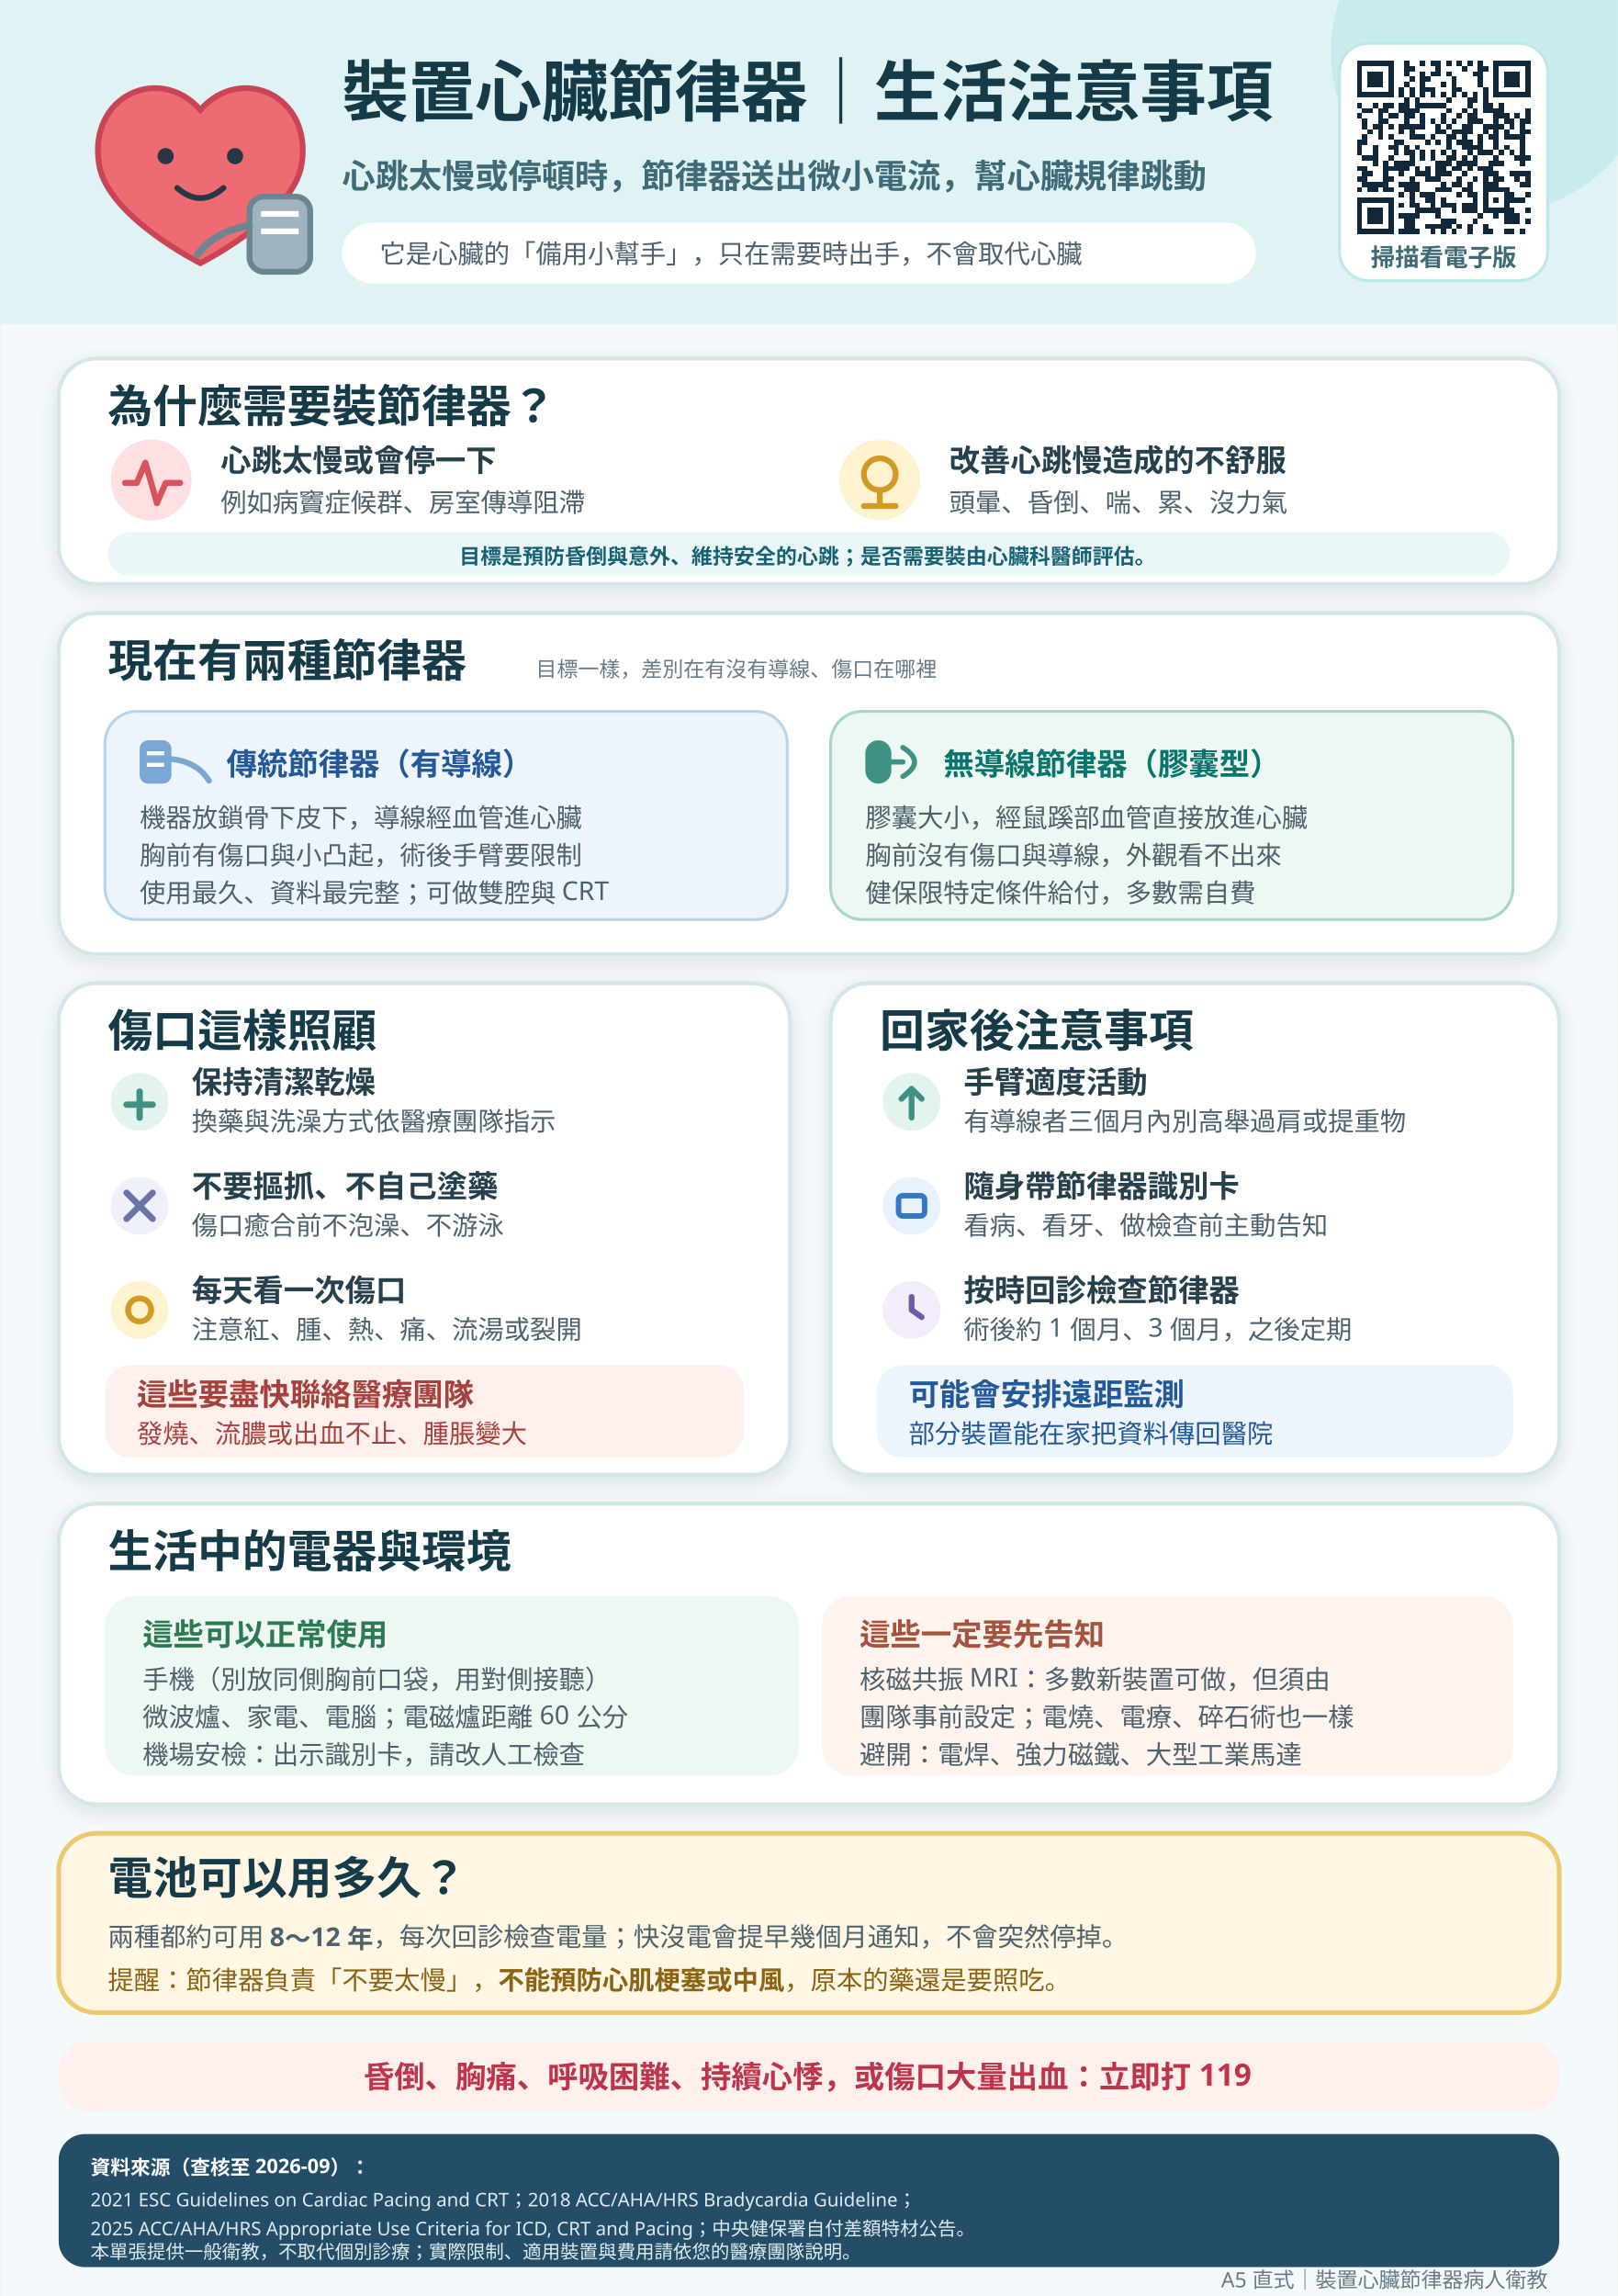
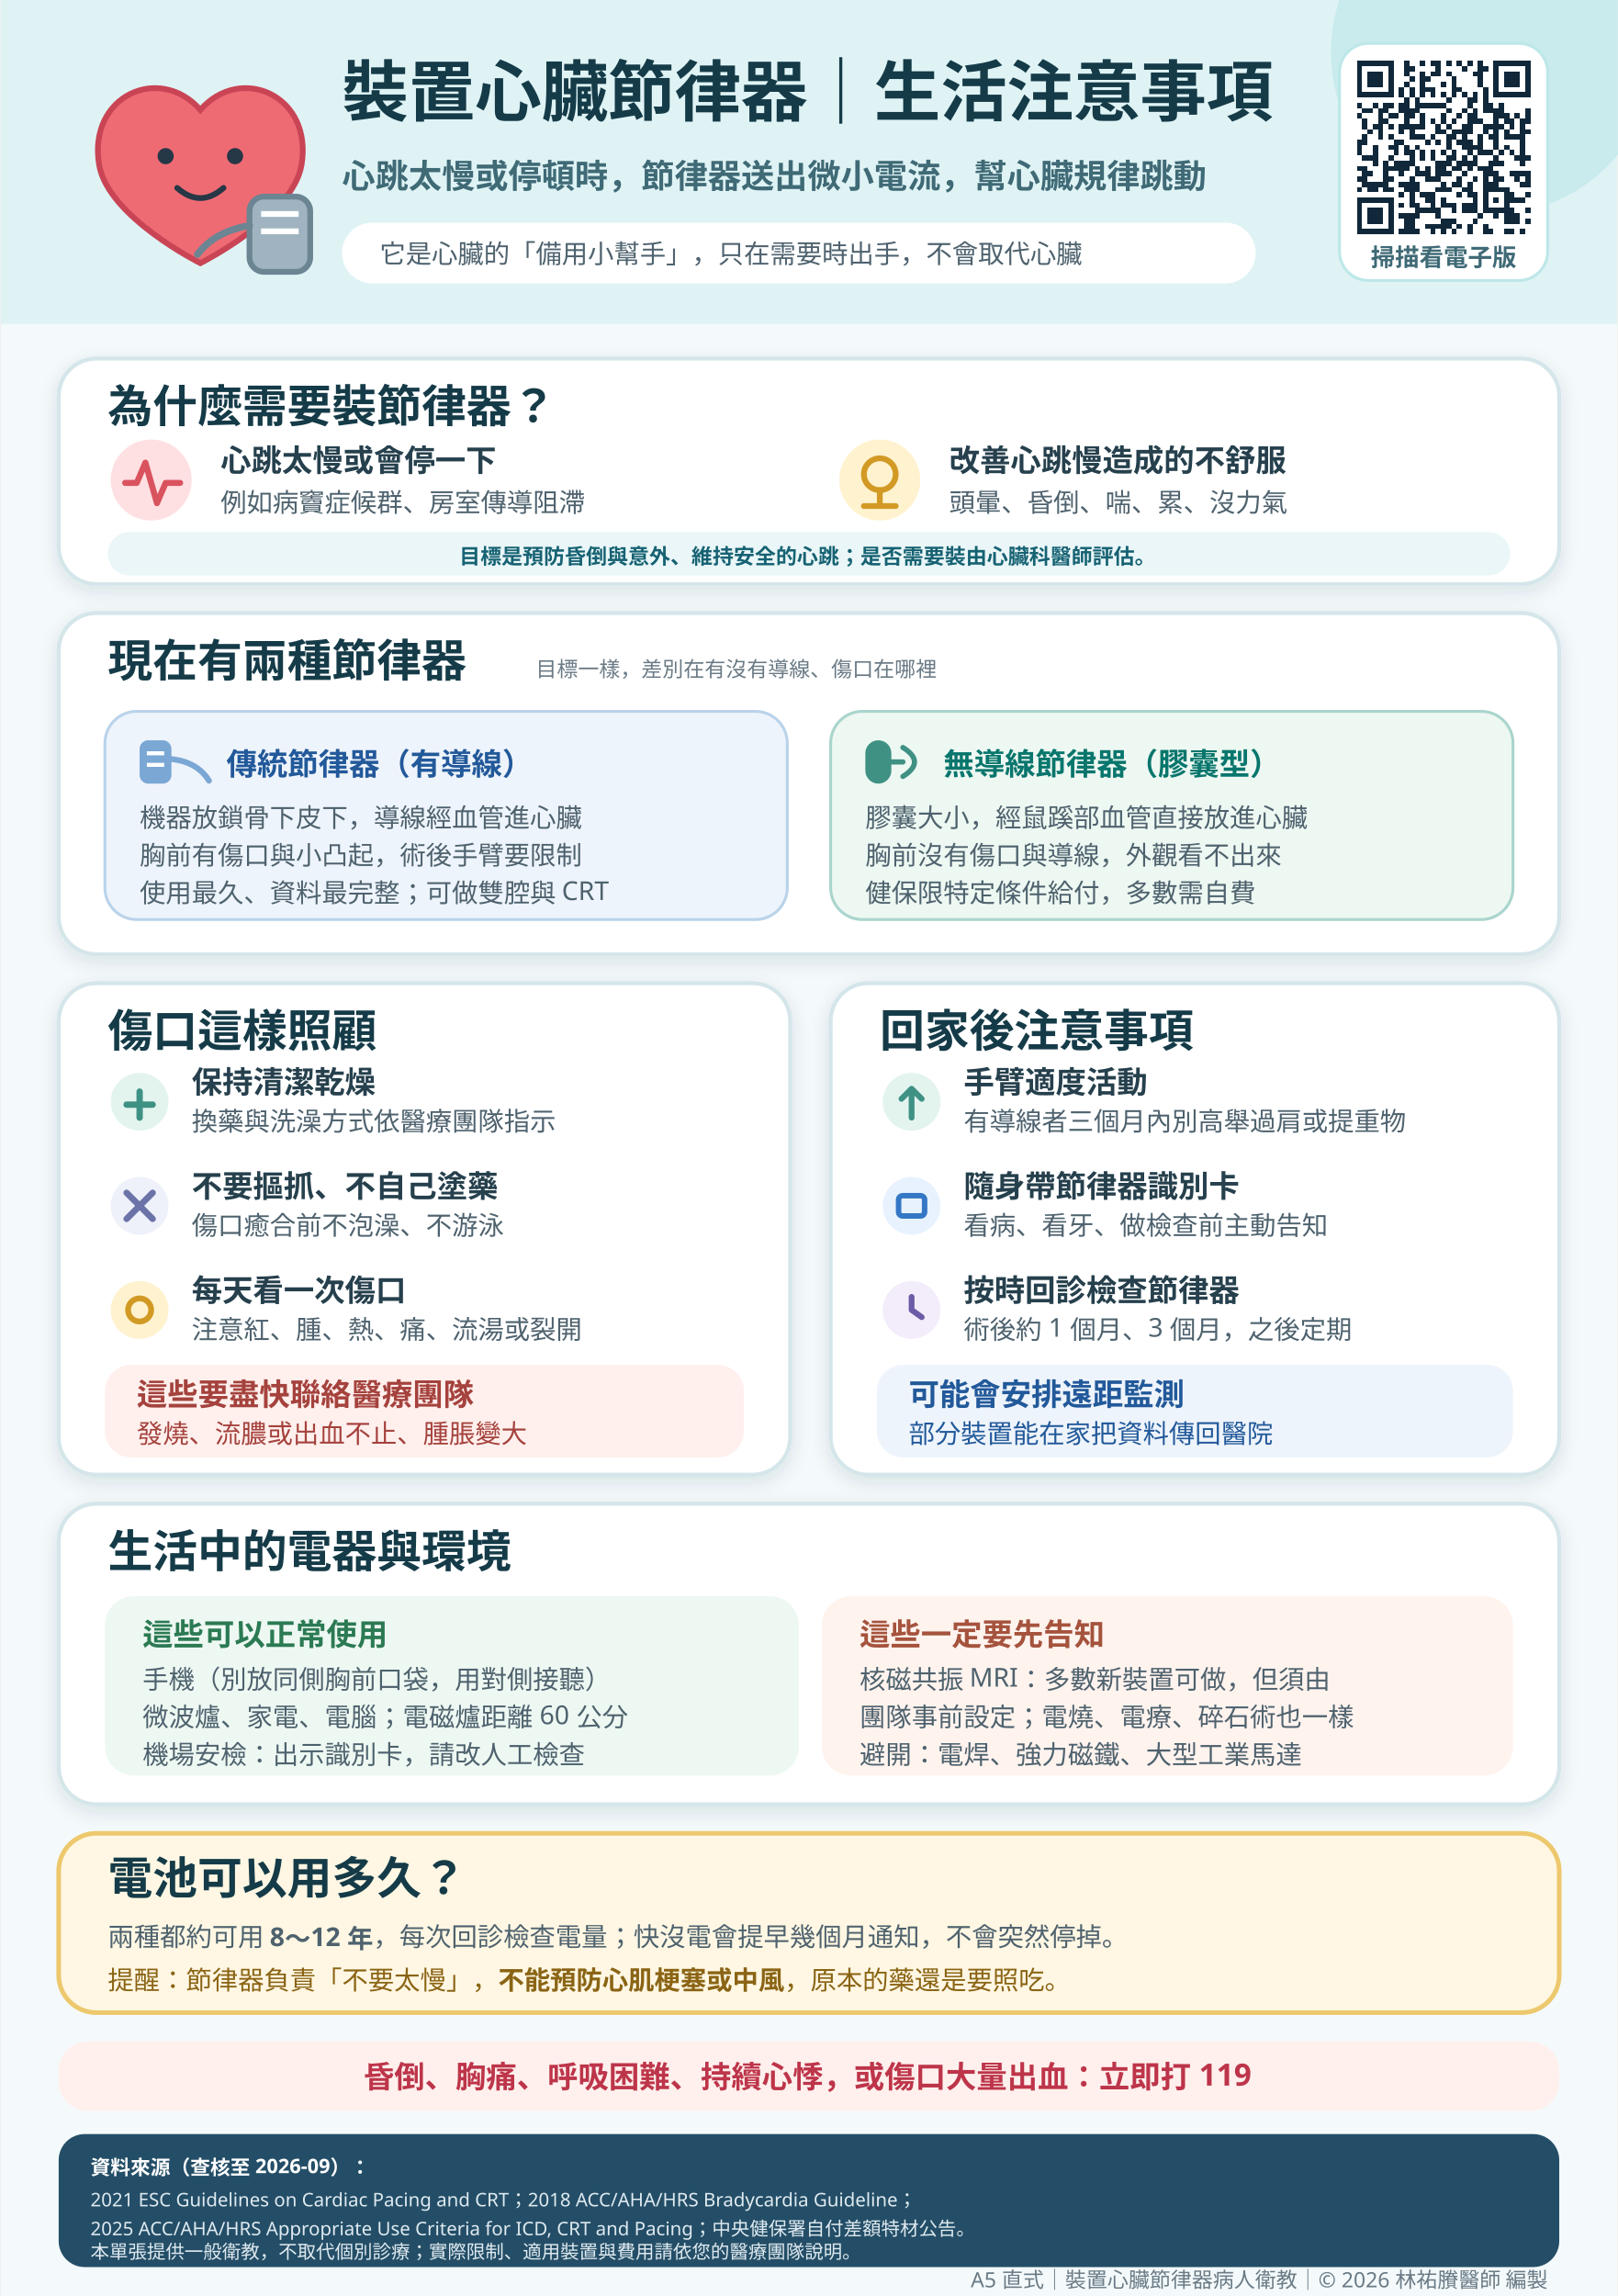
<svg xmlns="http://www.w3.org/2000/svg" width="148mm" height="210mm" viewBox="0 0 559 794">
  <defs>
    <style>
.t{font:700 23px 'Microsoft JhengHei','Noto Sans TC',sans-serif;fill:#153b48}
.st{font:600 11.5px 'Microsoft JhengHei','Noto Sans TC',sans-serif;fill:#3f6a76}
.h{font:700 15.5px 'Microsoft JhengHei','Noto Sans TC',sans-serif;fill:#153b48}
.b{font:700 10.6px 'Microsoft JhengHei','Noto Sans TC',sans-serif;fill:#26404d}
.s{font:500 9px 'Microsoft JhengHei','Noto Sans TC',sans-serif;fill:#4e626e}
.xs{font:500 7.3px 'Microsoft JhengHei','Noto Sans TC',sans-serif;fill:#6a7a85}
.src{font:500 6.5px 'Microsoft JhengHei',sans-serif;fill:#dfeaf0}
.srh{font:700 6.9px 'Microsoft JhengHei',sans-serif;fill:#fff}
.card{fill:#fff;stroke:#d5e6ea;stroke-width:1.4}
.line{stroke-linecap:round;stroke-linejoin:round}
</style>
    <filter id="sh">
      <feDropShadow dx="0" dy="2" stdDeviation="3" flood-color="#153b48" flood-opacity=".12" />
    </filter>
  </defs>
  <rect width="559" height="794" fill="#f4fafb" />
  <path d="M0 0h559v112H0z" fill="#dff3f5" />
  <circle cx="516" cy="18" r="56" fill="#bde7e8" opacity=".65" />
  <g transform="translate(24 16)">
    <path d="M45 22C31 6 6 17 10 41c3 18 35 34 35 34s32-16 35-34C84 17 59 6 45 22z" fill="#ef6b73" stroke="#c94555" stroke-width="2" />
    <circle cx="33" cy="38" r="2.8" fill="#263746" />
    <circle cx="57" cy="38" r="2.8" fill="#263746" />
    <path d="M37 49q8 7 16 0" fill="none" stroke="#263746" stroke-width="2" class="line" />
    <rect x="62" y="52" width="21" height="26" rx="5" fill="#9fb4c0" stroke="#6c8593" stroke-width="2" />
    <path d="M66 58h13M66 64h13" stroke="#fff" stroke-width="2" />
    <path d="M62 62q-12 2-18 10" fill="none" stroke="#6c8593" stroke-width="2.4" class="line" />
  </g>
  <text x="118" y="40" class="t">裝置心臟節律器｜生活注意事項</text>
  <text x="118" y="65" class="st">心跳太慢或停頓時，節律器送出微小電流，幫心臟規律跳動</text>
  <rect x="118" y="77" width="316" height="21" rx="10.5" fill="#fff" />
  <text x="131" y="91" class="s">它是心臟的「備用小幫手」，只在需要時出手，不會取代心臟</text>
  <rect x="20" y="124" width="519" height="78" rx="13" class="card" filter="url(#sh)" />
  <text x="37" y="146" class="h">為什麼需要裝節律器？</text>
  <g transform="translate(38 152)">
    <circle cx="14" cy="14" r="14" fill="#ffe0e2" />
    <path d="M5 15h4l3-7 4 14 3-7h5" fill="none" stroke="#d9535f" stroke-width="2.1" class="line" />
    <text x="38" y="11" class="b">心跳太慢或會停一下</text>
    <text x="38" y="25" class="s">例如病竇症候群、房室傳導阻滯</text>
  </g>
  <g transform="translate(290 152)">
    <circle cx="14" cy="14" r="14" fill="#fff2cf" />
    <circle cx="14" cy="12" r="5.5" fill="none" stroke="#d29a24" stroke-width="2" />
    <path d="M14 17.5v5M8.5 23h11" stroke="#d29a24" stroke-width="2" class="line" />
    <text x="38" y="11" class="b">改善心跳慢造成的不舒服</text>
    <text x="38" y="25" class="s">頭暈、昏倒、喘、累、沒力氣</text>
  </g>
  <rect x="37" y="184" width="485" height="15" rx="7.5" fill="#eaf6f7" />
  <text x="279" y="195" text-anchor="middle" class="xs" style="font-weight:700;fill:#166273">目標是預防昏倒與意外、維持安全的心跳；是否需要裝由心臟科醫師評估。</text>
  <rect x="20" y="212" width="519" height="118" rx="13" class="card" filter="url(#sh)" />
  <text x="37" y="234" class="h">現在有兩種節律器</text>
  <text x="185" y="234" class="xs">目標一樣，差別在有沒有導線、傷口在哪裡</text>
  <rect x="36" y="246" width="236" height="72" rx="11" fill="#eef4fb" stroke="#b9d3ea" />
  <g transform="translate(48 256)">
    <rect x="0" y="0" width="11" height="15" rx="3" fill="#7aa7d4" />
    <path d="M2.5 4.5h6M2.5 8.5h6" stroke="#fff" stroke-width="1.4" />
    <path d="M11 6.5q9 1 13 7.5" fill="none" stroke="#7aa7d4" stroke-width="2" class="line" />
  </g>
  <text x="78" y="268" class="b" style="fill:#22599a">傳統節律器（有導線）</text>
  <text x="48" y="286" class="s">機器放鎖骨下皮下，導線經血管進心臟</text>
  <text x="48" y="299" class="s">胸前有傷口與小凸起，術後手臂要限制</text>
  <text x="48" y="312" class="s">使用最久、資料最完整；可做雙腔與 CRT</text>
  <rect x="287" y="246" width="236" height="72" rx="11" fill="#eef8f2" stroke="#a9d5cd" />
  <g transform="translate(299 256)">
    <rect x="0" y="0" width="9" height="15" rx="4.5" fill="#3f9184" />
    <path d="M9 7.5h4" stroke="#3f9184" stroke-width="1.8" class="line" />
    <path d="M13 2.5q8 5 0 10" fill="none" stroke="#3f9184" stroke-width="1.8" class="line" />
  </g>
  <text x="326" y="268" class="b" style="fill:#08766d">無導線節律器（膠囊型）</text>
  <text x="299" y="286" class="s">膠囊大小，經鼠蹊部血管直接放進心臟</text>
  <text x="299" y="299" class="s">胸前沒有傷口與導線，外觀看不出來</text>
  <text x="299" y="312" class="s">健保限特定條件給付，多數需自費</text>
  <rect x="20" y="340" width="253" height="170" rx="13" class="card" filter="url(#sh)" />
  <text x="37" y="362" class="h">傷口這樣照顧</text>
  <g transform="translate(38 371)">
    <circle cx="10" cy="10" r="10" fill="#e3f4ef" />
    <path d="M5.5 11h9M10 6.5v9" stroke="#3f9184" stroke-width="2.2" class="line" />
    <text x="28" y="7" class="b">保持清潔乾燥</text>
    <text x="28" y="20" class="s">換藥與洗澡方式依醫療團隊指示</text>
  </g>
  <g transform="translate(38 407)">
    <circle cx="10" cy="10" r="10" fill="#eef1fa" />
    <path d="M5.5 5.5l9 9M14.5 5.5l-9 9" stroke="#6b73a8" stroke-width="2.2" class="line" />
    <text x="28" y="7" class="b">不要摳抓、不自己塗藥</text>
    <text x="28" y="20" class="s">傷口癒合前不泡澡、不游泳</text>
  </g>
  <g transform="translate(38 443)">
    <circle cx="10" cy="10" r="10" fill="#fff2cf" />
    <circle cx="10" cy="10" r="4" fill="none" stroke="#d29a24" stroke-width="2" />
    <text x="28" y="7" class="b">每天看一次傷口</text>
    <text x="28" y="20" class="s">注意紅、腫、熱、痛、流湯或裂開</text>
  </g>
  <rect x="36" y="472" width="221" height="32" rx="9" fill="#fff0ed" />
  <text x="47" y="486" class="b" style="fill:#a5423d">這些要盡快聯絡醫療團隊</text>
  <text x="47" y="499" class="s" style="fill:#a5423d">發燒、流膿或出血不止、腫脹變大</text>
  <rect x="287" y="340" width="252" height="170" rx="13" class="card" filter="url(#sh)" />
  <text x="304" y="362" class="h">回家後注意事項</text>
  <g transform="translate(305 371)">
    <circle cx="10" cy="10" r="10" fill="#e3f4ef" />
    <path d="M10 15.5V5.5M6.5 9l3.5-3.5L13.5 9" fill="none" stroke="#3f9184" stroke-width="2" class="line" />
    <text x="28" y="7" class="b">手臂適度活動</text>
    <text x="28" y="20" class="s">有導線者三個月內別高舉過肩或提重物</text>
  </g>
  <g transform="translate(305 407)">
    <circle cx="10" cy="10" r="10" fill="#e8f2ff" />
    <rect x="5.5" y="6.5" width="9" height="7" rx="1.4" fill="none" stroke="#3477c5" stroke-width="1.9" />
    <text x="28" y="7" class="b">隨身帶節律器識別卡</text>
    <text x="28" y="20" class="s">看病、看牙、做檢查前主動告知</text>
  </g>
  <g transform="translate(305 443)">
    <circle cx="10" cy="10" r="10" fill="#f3edfb" />
    <path d="M10 10V5.5M10 10l3.5 2.5" stroke="#6d5ba7" stroke-width="2" class="line" />
    <text x="28" y="7" class="b">按時回診檢查節律器</text>
    <text x="28" y="20" class="s">術後約 1 個月、3 個月，之後定期</text>
  </g>
  <rect x="303" y="472" width="220" height="32" rx="9" fill="#eef4fb" />
  <text x="314" y="486" class="b" style="fill:#22599a">可能會安排遠距監測</text>
  <text x="314" y="499" class="s" style="fill:#22599a">部分裝置能在家把資料傳回醫院</text>
  <rect x="20" y="520" width="519" height="104" rx="13" class="card" filter="url(#sh)" />
  <text x="37" y="542" class="h">生活中的電器與環境</text>
  <rect x="36" y="552" width="240" height="62" rx="10" fill="#eef8f2" />
  <text x="49" y="569" class="b" style="fill:#2b7a53">這些可以正常使用</text>
  <text x="49" y="584" class="s">手機（別放同側胸前口袋，用對側接聽）</text>
  <text x="49" y="597" class="s">微波爐、家電、電腦；電磁爐距離 60 公分</text>
  <text x="49" y="610" class="s">機場安檢：出示識別卡，請改人工檢查</text>
  <rect x="284" y="552" width="239" height="62" rx="10" fill="#fff3ee" />
  <text x="297" y="569" class="b" style="fill:#a5533d">這些一定要先告知</text>
  <text x="297" y="584" class="s">核磁共振 MRI：多數新裝置可做，但須由</text>
  <text x="297" y="597" class="s">團隊事前設定；電燒、電療、碎石術也一樣</text>
  <text x="297" y="610" class="s">避開：電焊、強力磁鐵、大型工業馬達</text>
  <rect x="20" y="634" width="519" height="62" rx="13" fill="#fff7e3" stroke="#edc86d" stroke-width="1.6" />
  <text x="37" y="655" class="h">電池可以用多久？</text>
  <text x="37" y="673" class="s">兩種都約可用 <tspan style="font-weight:700">8～12 年</tspan>，每次回診檢查電量；快沒電會提早幾個月通知，不會突然停掉。</text>
  <text x="37" y="688" class="s" style="fill:#8a6414">提醒：節律器負責「不要太慢」，<tspan style="font-weight:700">不能預防心肌梗塞或中風</tspan>，原本的藥還是要照吃。</text>
  <rect x="20" y="706" width="519" height="24" rx="10" fill="#fff0ed" />
  <text x="279" y="722" text-anchor="middle" class="b" style="fill:#bd354a">昏倒、胸痛、呼吸困難、持續心悸，或傷口大量出血：立即打 119</text>
  <rect x="20" y="738" width="519" height="46" rx="9" fill="#244e67" />
  <text x="31" y="752" class="srh">資料來源（查核至 2026-09）：</text>
  <text x="31" y="763" class="src">2021 ESC Guidelines on Cardiac Pacing and CRT；2018 ACC/AHA/HRS Bradycardia Guideline；</text>
  <text x="31" y="773" class="src">2025 ACC/AHA/HRS Appropriate Use Criteria for ICD, CRT and Pacing；中央健保署自付差額特材公告。</text>
  <text x="31" y="781" class="src">本單張提供一般衛教，不取代個別診療；實際限制、適用裝置與費用請依您的醫療團隊說明。</text>
-   <text x="535" y="791" text-anchor="end" class="xs">A5 直式｜裝置心臟節律器病人衛教</text>
+   <text x="535" y="791" text-anchor="end" class="xs">A5 直式｜裝置心臟節律器病人衛教｜© 2026 林祐賸醫師 編製</text>
  <g id="qr">
    <rect x="463" y="15" width="72" height="82" rx="10" fill="#fff" stroke="#bde7e8" />
    <g transform="translate(469 21) scale(1.818182)" shape-rendering="crispEdges">
      <path d="M0 0h7v1h-7zM9 0h1v1h-1zM12 0h1v1h-1zM14 0h2v1h-2zM17 0h1v1h-1zM19 0h1v1h-1zM21 0h1v1h-1zM23 0h1v1h-1zM26 0h7v1h-7zM0 1h1v1h-1zM6 1h1v1h-1zM9 1h2v1h-2zM15 1h1v1h-1zM20 1h1v1h-1zM23 1h2v1h-2zM26 1h1v1h-1zM32 1h1v1h-1zM0 2h1v1h-1zM2 2h3v1h-3zM6 2h1v1h-1zM9 2h1v1h-1zM12 2h1v1h-1zM14 2h2v1h-2zM17 2h1v1h-1zM22 2h2v1h-2zM26 2h1v1h-1zM28 2h3v1h-3zM32 2h1v1h-1zM0 3h1v1h-1zM2 3h3v1h-3zM6 3h1v1h-1zM10 3h1v1h-1zM12 3h2v1h-2zM18 3h1v1h-1zM23 3h1v1h-1zM26 3h1v1h-1zM28 3h3v1h-3zM32 3h1v1h-1zM0 4h1v1h-1zM2 4h3v1h-3zM6 4h1v1h-1zM9 4h1v1h-1zM12 4h1v1h-1zM16 4h1v1h-1zM18 4h1v1h-1zM23 4h1v1h-1zM26 4h1v1h-1zM28 4h3v1h-3zM32 4h1v1h-1zM0 5h1v1h-1zM6 5h1v1h-1zM8 5h1v1h-1zM10 5h1v1h-1zM12 5h3v1h-3zM18 5h2v1h-2zM24 5h1v1h-1zM26 5h1v1h-1zM32 5h1v1h-1zM0 6h7v1h-7zM8 6h1v1h-1zM10 6h1v1h-1zM12 6h1v1h-1zM14 6h1v1h-1zM16 6h1v1h-1zM18 6h1v1h-1zM20 6h1v1h-1zM22 6h1v1h-1zM24 6h1v1h-1zM26 6h7v1h-7zM9 7h1v1h-1zM11 7h1v1h-1zM17 7h1v1h-1zM21 7h2v1h-2zM24 7h1v1h-1zM0 8h1v1h-1zM3 8h1v1h-1zM5 8h2v1h-2zM8 8h2v1h-2zM11 8h6v1h-6zM21 8h1v1h-1zM24 8h2v1h-2zM27 8h1v1h-1zM1 9h2v1h-2zM4 9h2v1h-2zM8 9h4v1h-4zM17 9h1v1h-1zM20 9h1v1h-1zM22 9h1v1h-1zM24 9h4v1h-4zM32 9h1v1h-1zM0 10h1v1h-1zM4 10h1v1h-1zM6 10h2v1h-2zM9 10h2v1h-2zM12 10h1v1h-1zM16 10h1v1h-1zM19 10h1v1h-1zM21 10h2v1h-2zM26 10h3v1h-3zM30 10h1v1h-1zM32 10h1v1h-1zM1 11h1v1h-1zM4 11h2v1h-2zM9 11h1v1h-1zM12 11h1v1h-1zM14 11h1v1h-1zM16 11h1v1h-1zM18 11h1v1h-1zM21 11h3v1h-3zM26 11h1v1h-1zM28 11h2v1h-2zM31 11h2v1h-2zM1 12h1v1h-1zM3 12h2v1h-2zM6 12h1v1h-1zM8 12h5v1h-5zM15 12h1v1h-1zM17 12h1v1h-1zM20 12h2v1h-2zM24 12h4v1h-4zM29 12h1v1h-1zM31 12h1v1h-1zM2 13h1v1h-1zM4 13h1v1h-1zM8 13h1v1h-1zM10 13h1v1h-1zM15 13h2v1h-2zM18 13h4v1h-4zM24 13h1v1h-1zM26 13h1v1h-1zM28 13h1v1h-1zM31 13h2v1h-2zM1 14h1v1h-1zM4 14h1v1h-1zM6 14h1v1h-1zM10 14h3v1h-3zM14 14h1v1h-1zM17 14h2v1h-2zM20 14h1v1h-1zM23 14h1v1h-1zM25 14h2v1h-2zM28 14h4v1h-4zM0 15h2v1h-2zM7 15h2v1h-2zM13 15h1v1h-1zM15 15h1v1h-1zM17 15h1v1h-1zM19 15h3v1h-3zM23 15h1v1h-1zM26 15h1v1h-1zM31 15h1v1h-1zM0 16h1v1h-1zM3 16h1v1h-1zM6 16h2v1h-2zM9 16h1v1h-1zM11 16h1v1h-1zM17 16h1v1h-1zM20 16h4v1h-4zM26 16h1v1h-1zM28 16h1v1h-1zM31 16h1v1h-1zM0 17h1v1h-1zM3 17h1v1h-1zM7 17h1v1h-1zM9 17h2v1h-2zM12 17h1v1h-1zM14 17h1v1h-1zM16 17h1v1h-1zM18 17h1v1h-1zM21 17h1v1h-1zM23 17h3v1h-3zM27 17h1v1h-1zM29 17h1v1h-1zM31 17h1v1h-1zM1 18h3v1h-3zM6 18h1v1h-1zM10 18h1v1h-1zM12 18h1v1h-1zM14 18h1v1h-1zM17 18h2v1h-2zM20 18h1v1h-1zM22 18h1v1h-1zM26 18h1v1h-1zM30 18h3v1h-3zM3 19h1v1h-1zM5 19h1v1h-1zM7 19h4v1h-4zM15 19h3v1h-3zM19 19h4v1h-4zM25 19h3v1h-3zM31 19h1v1h-1zM0 20h2v1h-2zM5 20h5v1h-5zM11 20h1v1h-1zM13 20h1v1h-1zM15 20h2v1h-2zM18 20h2v1h-2zM21 20h1v1h-1zM23 20h3v1h-3zM1 21h2v1h-2zM5 21h1v1h-1zM8 21h1v1h-1zM11 21h3v1h-3zM15 21h3v1h-3zM20 21h1v1h-1zM24 21h3v1h-3zM29 21h4v1h-4zM0 22h2v1h-2zM5 22h2v1h-2zM10 22h1v1h-1zM13 22h3v1h-3zM19 22h1v1h-1zM22 22h1v1h-1zM24 22h1v1h-1zM26 22h2v1h-2zM30 22h1v1h-1zM32 22h1v1h-1zM1 23h5v1h-5zM8 23h4v1h-4zM16 23h1v1h-1zM18 23h2v1h-2zM21 23h1v1h-1zM24 23h3v1h-3zM31 23h2v1h-2zM0 24h1v1h-1zM2 24h2v1h-2zM5 24h2v1h-2zM9 24h3v1h-3zM15 24h3v1h-3zM20 24h2v1h-2zM24 24h5v1h-5zM8 25h1v1h-1zM10 25h1v1h-1zM12 25h3v1h-3zM19 25h1v1h-1zM21 25h2v1h-2zM24 25h1v1h-1zM28 25h2v1h-2zM32 25h1v1h-1zM0 26h7v1h-7zM10 26h1v1h-1zM13 26h2v1h-2zM16 26h1v1h-1zM22 26h1v1h-1zM24 26h1v1h-1zM26 26h1v1h-1zM28 26h4v1h-4zM0 27h1v1h-1zM6 27h1v1h-1zM8 27h1v1h-1zM10 27h2v1h-2zM14 27h1v1h-1zM16 27h3v1h-3zM20 27h3v1h-3zM24 27h1v1h-1zM28 27h1v1h-1zM0 28h1v1h-1zM2 28h3v1h-3zM6 28h1v1h-1zM11 28h5v1h-5zM18 28h1v1h-1zM20 28h3v1h-3zM24 28h6v1h-6zM32 28h1v1h-1zM0 29h1v1h-1zM2 29h3v1h-3zM6 29h1v1h-1zM8 29h4v1h-4zM15 29h1v1h-1zM23 29h1v1h-1zM26 29h1v1h-1zM28 29h3v1h-3zM0 30h1v1h-1zM2 30h3v1h-3zM6 30h1v1h-1zM9 30h2v1h-2zM16 30h3v1h-3zM22 30h1v1h-1zM28 30h3v1h-3zM32 30h1v1h-1zM0 31h1v1h-1zM6 31h1v1h-1zM9 31h2v1h-2zM13 31h5v1h-5zM19 31h1v1h-1zM21 31h1v1h-1zM24 31h1v1h-1zM0 32h7v1h-7zM8 32h4v1h-4zM14 32h1v1h-1zM16 32h1v1h-1zM18 32h1v1h-1zM21 32h1v1h-1zM24 32h2v1h-2zM28 32h2v1h-2zM31 32h1v1h-1z" fill="#10283a" />
    </g>
    <text x="499" y="92" text-anchor="middle" style="font:700 8.4px 'Microsoft JhengHei','Noto Sans TC',sans-serif;fill:#3f6a76">掃描看電子版</text>
  </g>
</svg>
